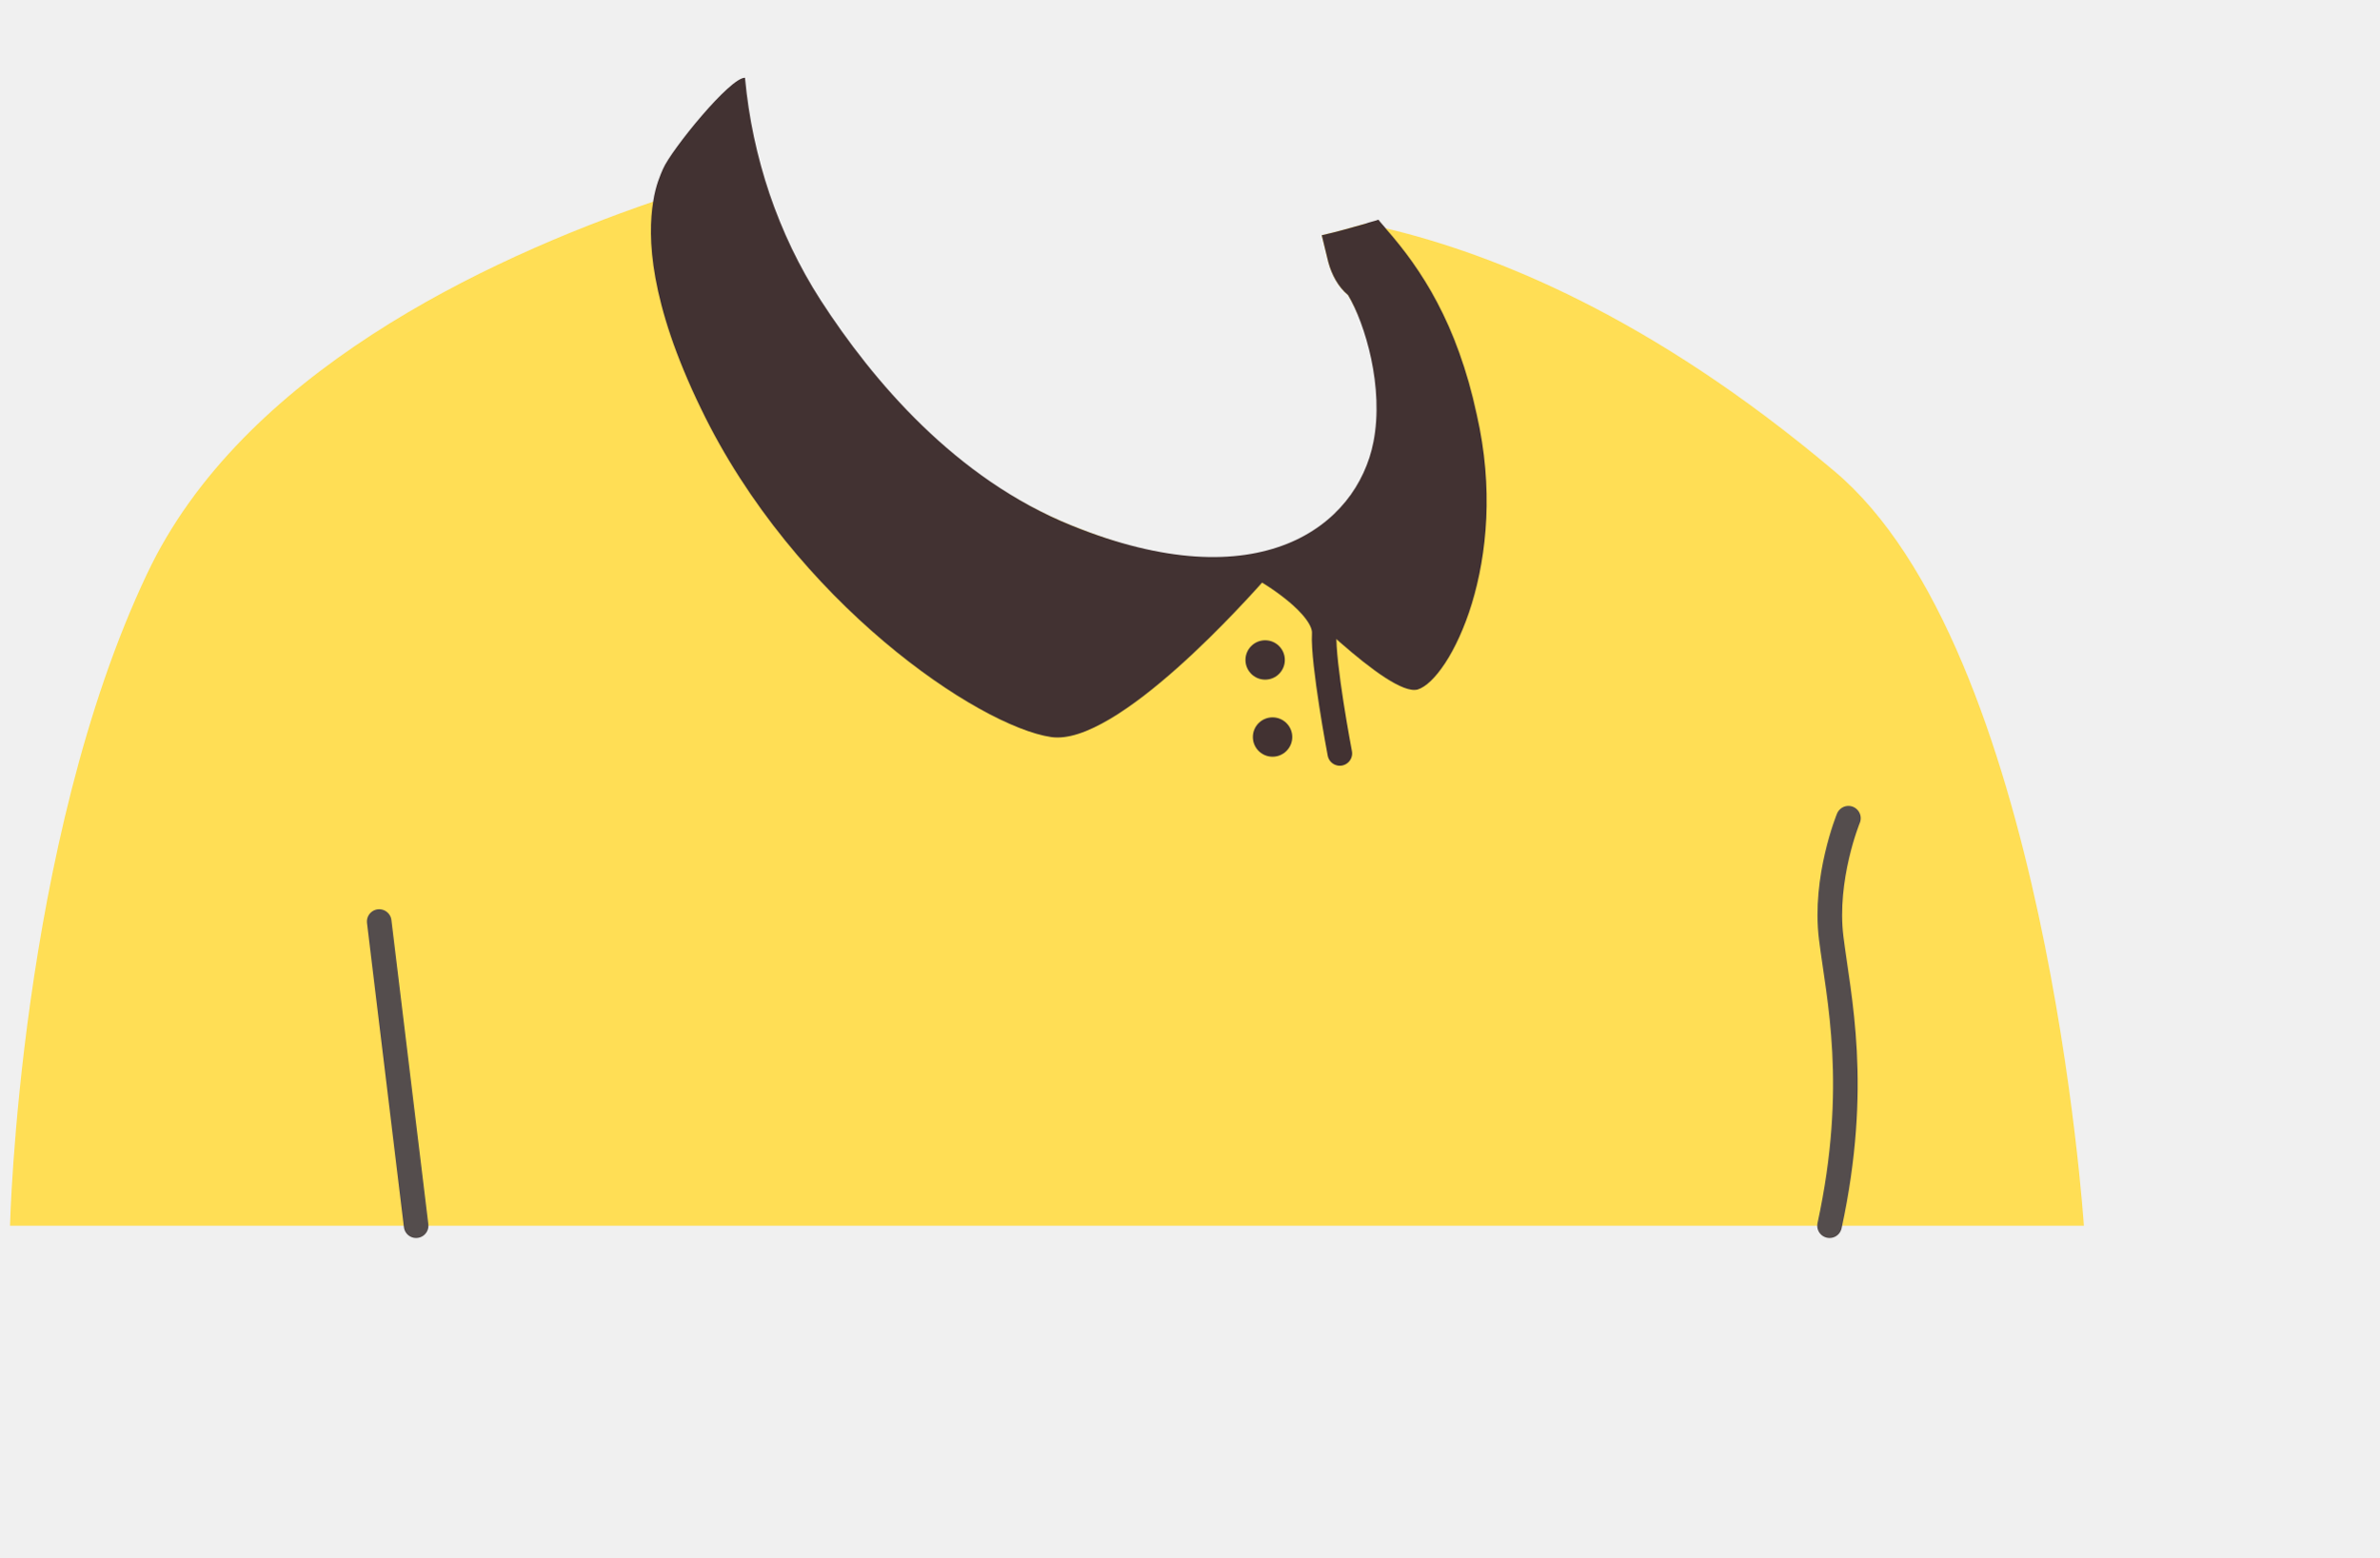
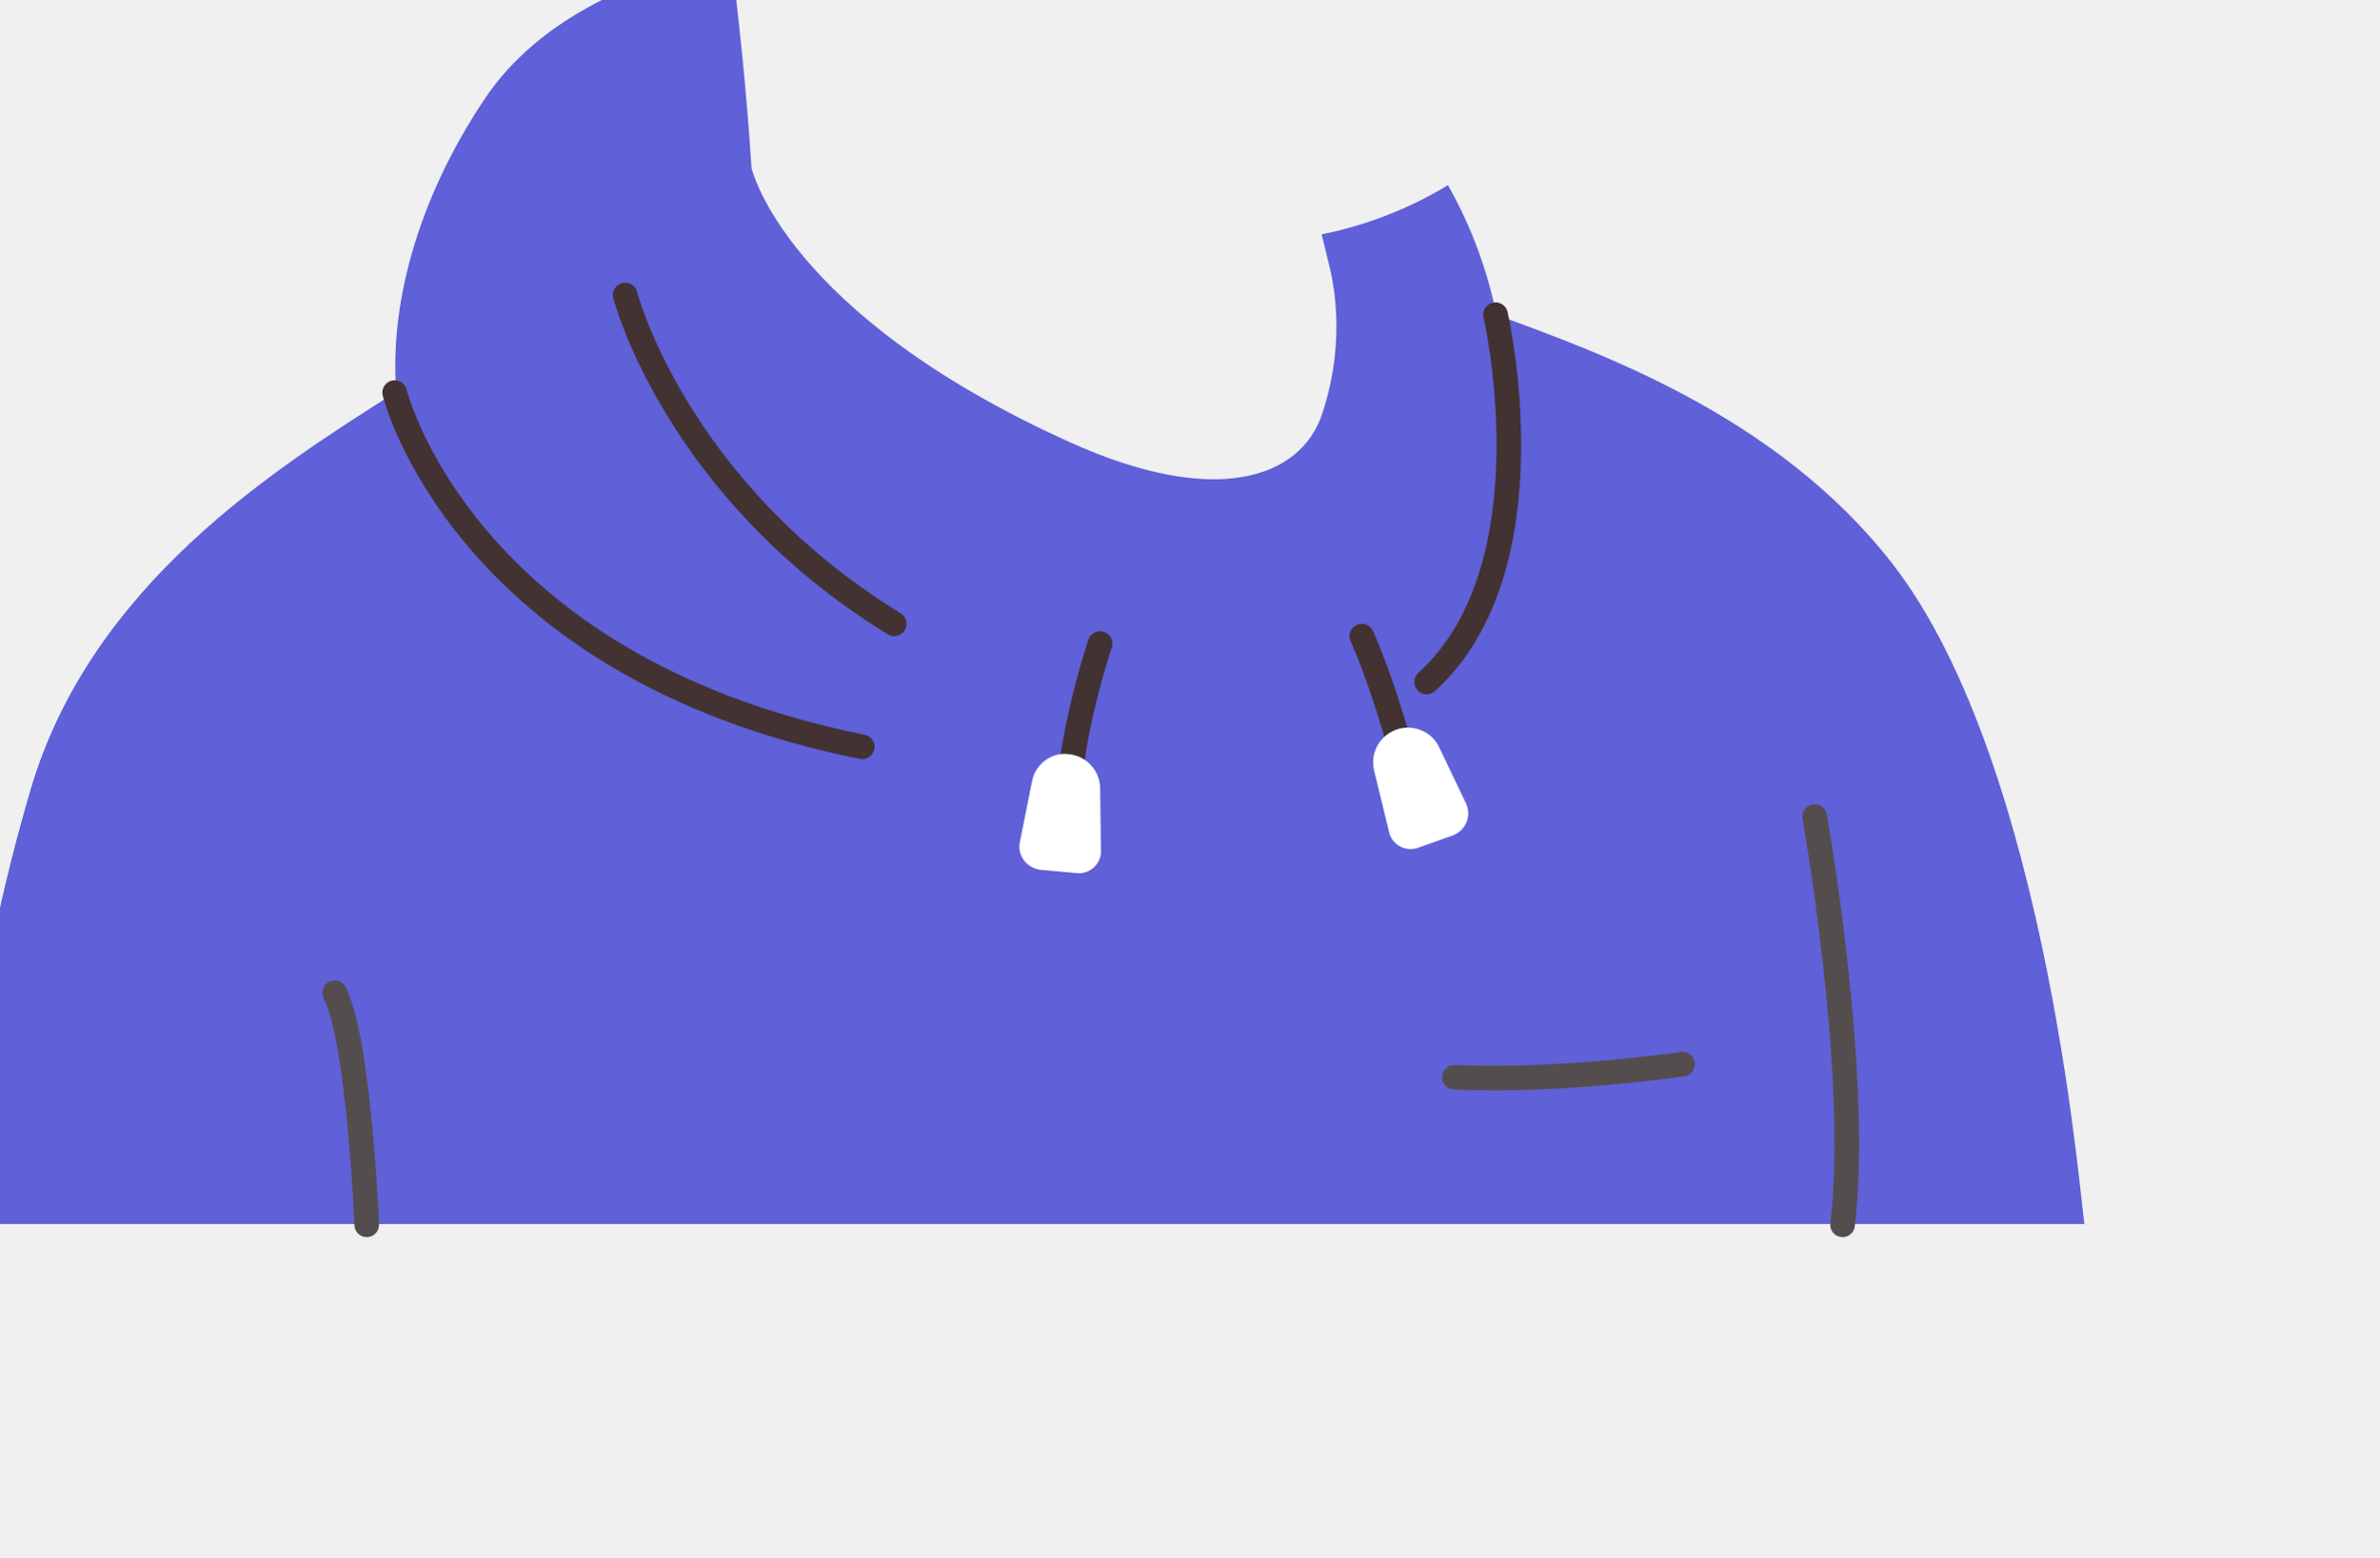
<svg xmlns="http://www.w3.org/2000/svg" width="290" height="190" viewBox="0 0 290 190" fill="none">
-   <path d="M254.021 149.486H1.221C1.221 149.486 2.321 102.886 17.921 69.986C29.421 45.586 59.021 31.686 79.621 24.586C84.221 22.986 88.421 21.786 91.821 20.886C92.921 23.886 104.021 53.286 130.621 64.086C153.521 73.386 167.121 67.186 169.221 56.886C170.521 50.286 166.421 39.486 164.321 35.986C163.121 34.986 162.321 33.486 161.921 31.986L161.121 28.686C162.921 28.286 164.621 27.786 166.421 27.286C167.321 27.486 168.221 27.686 169.121 27.886C182.021 30.986 201.121 38.486 223.521 57.386C249.421 78.986 254.021 149.486 254.021 149.486Z" fill="#FFDE55" />
-   <path d="M172.821 84.086C169.321 85.086 157.121 72.386 154.621 70.186C152.321 72.786 136.121 91.086 128.121 89.886C119.321 88.586 96.821 73.486 85.421 49.786C79.121 36.786 78.921 28.886 79.621 24.586C79.921 22.586 80.521 21.286 80.821 20.586C81.821 18.286 89.021 9.386 90.821 9.486V9.586C91.721 19.186 94.821 28.486 100.021 36.586C106.421 46.486 116.521 58.386 130.621 64.086C153.521 73.386 165.421 64.186 167.421 53.886C168.721 47.286 166.421 39.486 164.321 35.986C163.121 34.986 162.321 33.486 161.921 31.986L161.121 28.686C162.921 28.286 164.621 27.786 166.421 27.286C166.921 27.086 167.521 26.986 168.021 26.786C168.321 27.186 168.721 27.586 169.021 27.986C173.221 32.786 177.621 39.386 180.021 50.586C184.121 68.486 176.721 82.886 172.821 84.086Z" fill="#423232" />
-   <path d="M154.32 69.586C154.32 69.586 161.62 73.786 161.42 77.286C161.22 80.786 163.32 91.886 163.32 91.886" stroke="#423232" stroke-width="3" stroke-miterlimit="10" stroke-linecap="round" stroke-linejoin="round" />
-   <path d="M154.22 82.886C155.546 82.886 156.62 81.811 156.62 80.486C156.62 79.16 155.546 78.086 154.22 78.086C152.895 78.086 151.82 79.16 151.82 80.486C151.82 81.811 152.895 82.886 154.22 82.886Z" fill="#423232" />
-   <path d="M155.121 92.286C156.446 92.286 157.521 91.212 157.521 89.886C157.521 88.561 156.446 87.486 155.121 87.486C153.795 87.486 152.721 88.561 152.721 89.886C152.721 91.212 153.795 92.286 155.121 92.286Z" fill="#423232" />
-   <path d="M50.721 149.486L46.221 112.386" stroke="#544D4D" stroke-width="3" stroke-miterlimit="10" stroke-linecap="round" stroke-linejoin="round" />
-   <path d="M225.321 99.786C225.321 99.786 222.321 107.086 223.221 114.386C224.121 121.686 226.721 132.386 223.021 149.486" stroke="#544D4D" stroke-width="3" stroke-miterlimit="10" stroke-linecap="round" stroke-linejoin="round" />
+   <g clip-path="url(#clip0_4_1827)">
+     <path d="M230.705 68.778C216.505 50.478 194.504 42.878 182.404 38.378C181.404 33.378 179.505 27.878 176.505 22.578C171.905 25.378 166.605 27.478 161.105 28.578L161.904 31.878C162.304 33.478 164.304 40.878 161.204 50.378C158.604 58.378 148.105 61.978 130.305 53.878C95.605 38.178 91.605 20.478 91.605 20.478C91.004 10.878 90.004 1.878 89.105 -5.422C78.305 -3.022 65.805 1.878 59.005 12.178C50.605 24.778 47.505 37.578 48.304 47.778C33.705 57.078 11.104 71.178 3.704 96.378C-5.896 129.178 -4.296 149.278 -4.296 149.278H254.104C253.804 149.378 250.005 93.678 230.705 68.778Z" fill="#6060D8" />
+     <path d="M76.204 35.978C76.204 35.978 82.304 59.678 109.004 76.078" stroke="#423232" stroke-width="3" stroke-miterlimit="10" stroke-linecap="round" stroke-linejoin="round" />
+     <path d="M182.304 38.378C182.304 38.378 189.404 69.078 173.904 83.178" stroke="#423232" stroke-width="3" stroke-miterlimit="10" stroke-linecap="round" stroke-linejoin="round" />
+     <path d="M134.104 78.478C134.104 78.478 128.904 93.678 130.304 104.178" stroke="#423232" stroke-width="3" stroke-miterlimit="10" stroke-linecap="round" stroke-linejoin="round" />
+     <path d="M166.004 77.578C166.004 77.578 169.904 86.078 172.704 99.578" stroke="#423232" stroke-width="3" stroke-miterlimit="10" stroke-linecap="round" stroke-linejoin="round" />
+     <path d="M48.105 47.878C48.105 47.878 56.304 81.278 105.104 91.078" stroke="#423232" stroke-width="3" stroke-miterlimit="10" stroke-linecap="round" stroke-linejoin="round" />
+     <path d="M131.204 106.478L126.804 106.078C125.204 105.878 124.004 104.378 124.304 102.778L125.804 95.278C126.204 93.178 128.204 91.678 130.304 91.978C132.404 92.178 134.104 93.978 134.104 96.178L134.204 103.878C134.204 105.378 132.804 106.678 131.204 106.478Z" fill="white" />
+     <path d="M177.104 101.878L172.904 103.378C171.304 103.978 169.604 102.978 169.304 101.378L167.504 93.978C167.004 91.878 168.104 89.778 170.204 88.978C172.204 88.278 174.504 89.178 175.404 91.078L178.704 97.978C179.404 99.478 178.704 101.278 177.104 101.878Z" fill="white" />
+     <path d="M44.704 149.378C44.704 149.378 43.804 127.078 40.804 121.078" stroke="#544D4D" stroke-width="3" stroke-miterlimit="10" stroke-linecap="round" stroke-linejoin="round" />
+     <path d="M221.204 99.578C221.204 99.578 226.804 130.978 224.604 149.378" stroke="#544D4D" stroke-width="3" stroke-miterlimit="10" stroke-linecap="round" stroke-linejoin="round" />
+     <path d="M205.104 129.778C205.104 129.778 190.304 131.978 177.304 131.378" stroke="#544D4D" stroke-width="3" stroke-miterlimit="10" stroke-linecap="round" stroke-linejoin="round" />
+   </g>
+   <defs>
+     <clipPath id="clip0_4_1827">
+       <rect width="290" height="190" fill="white" />
+     </clipPath>
+   </defs>
</svg>
